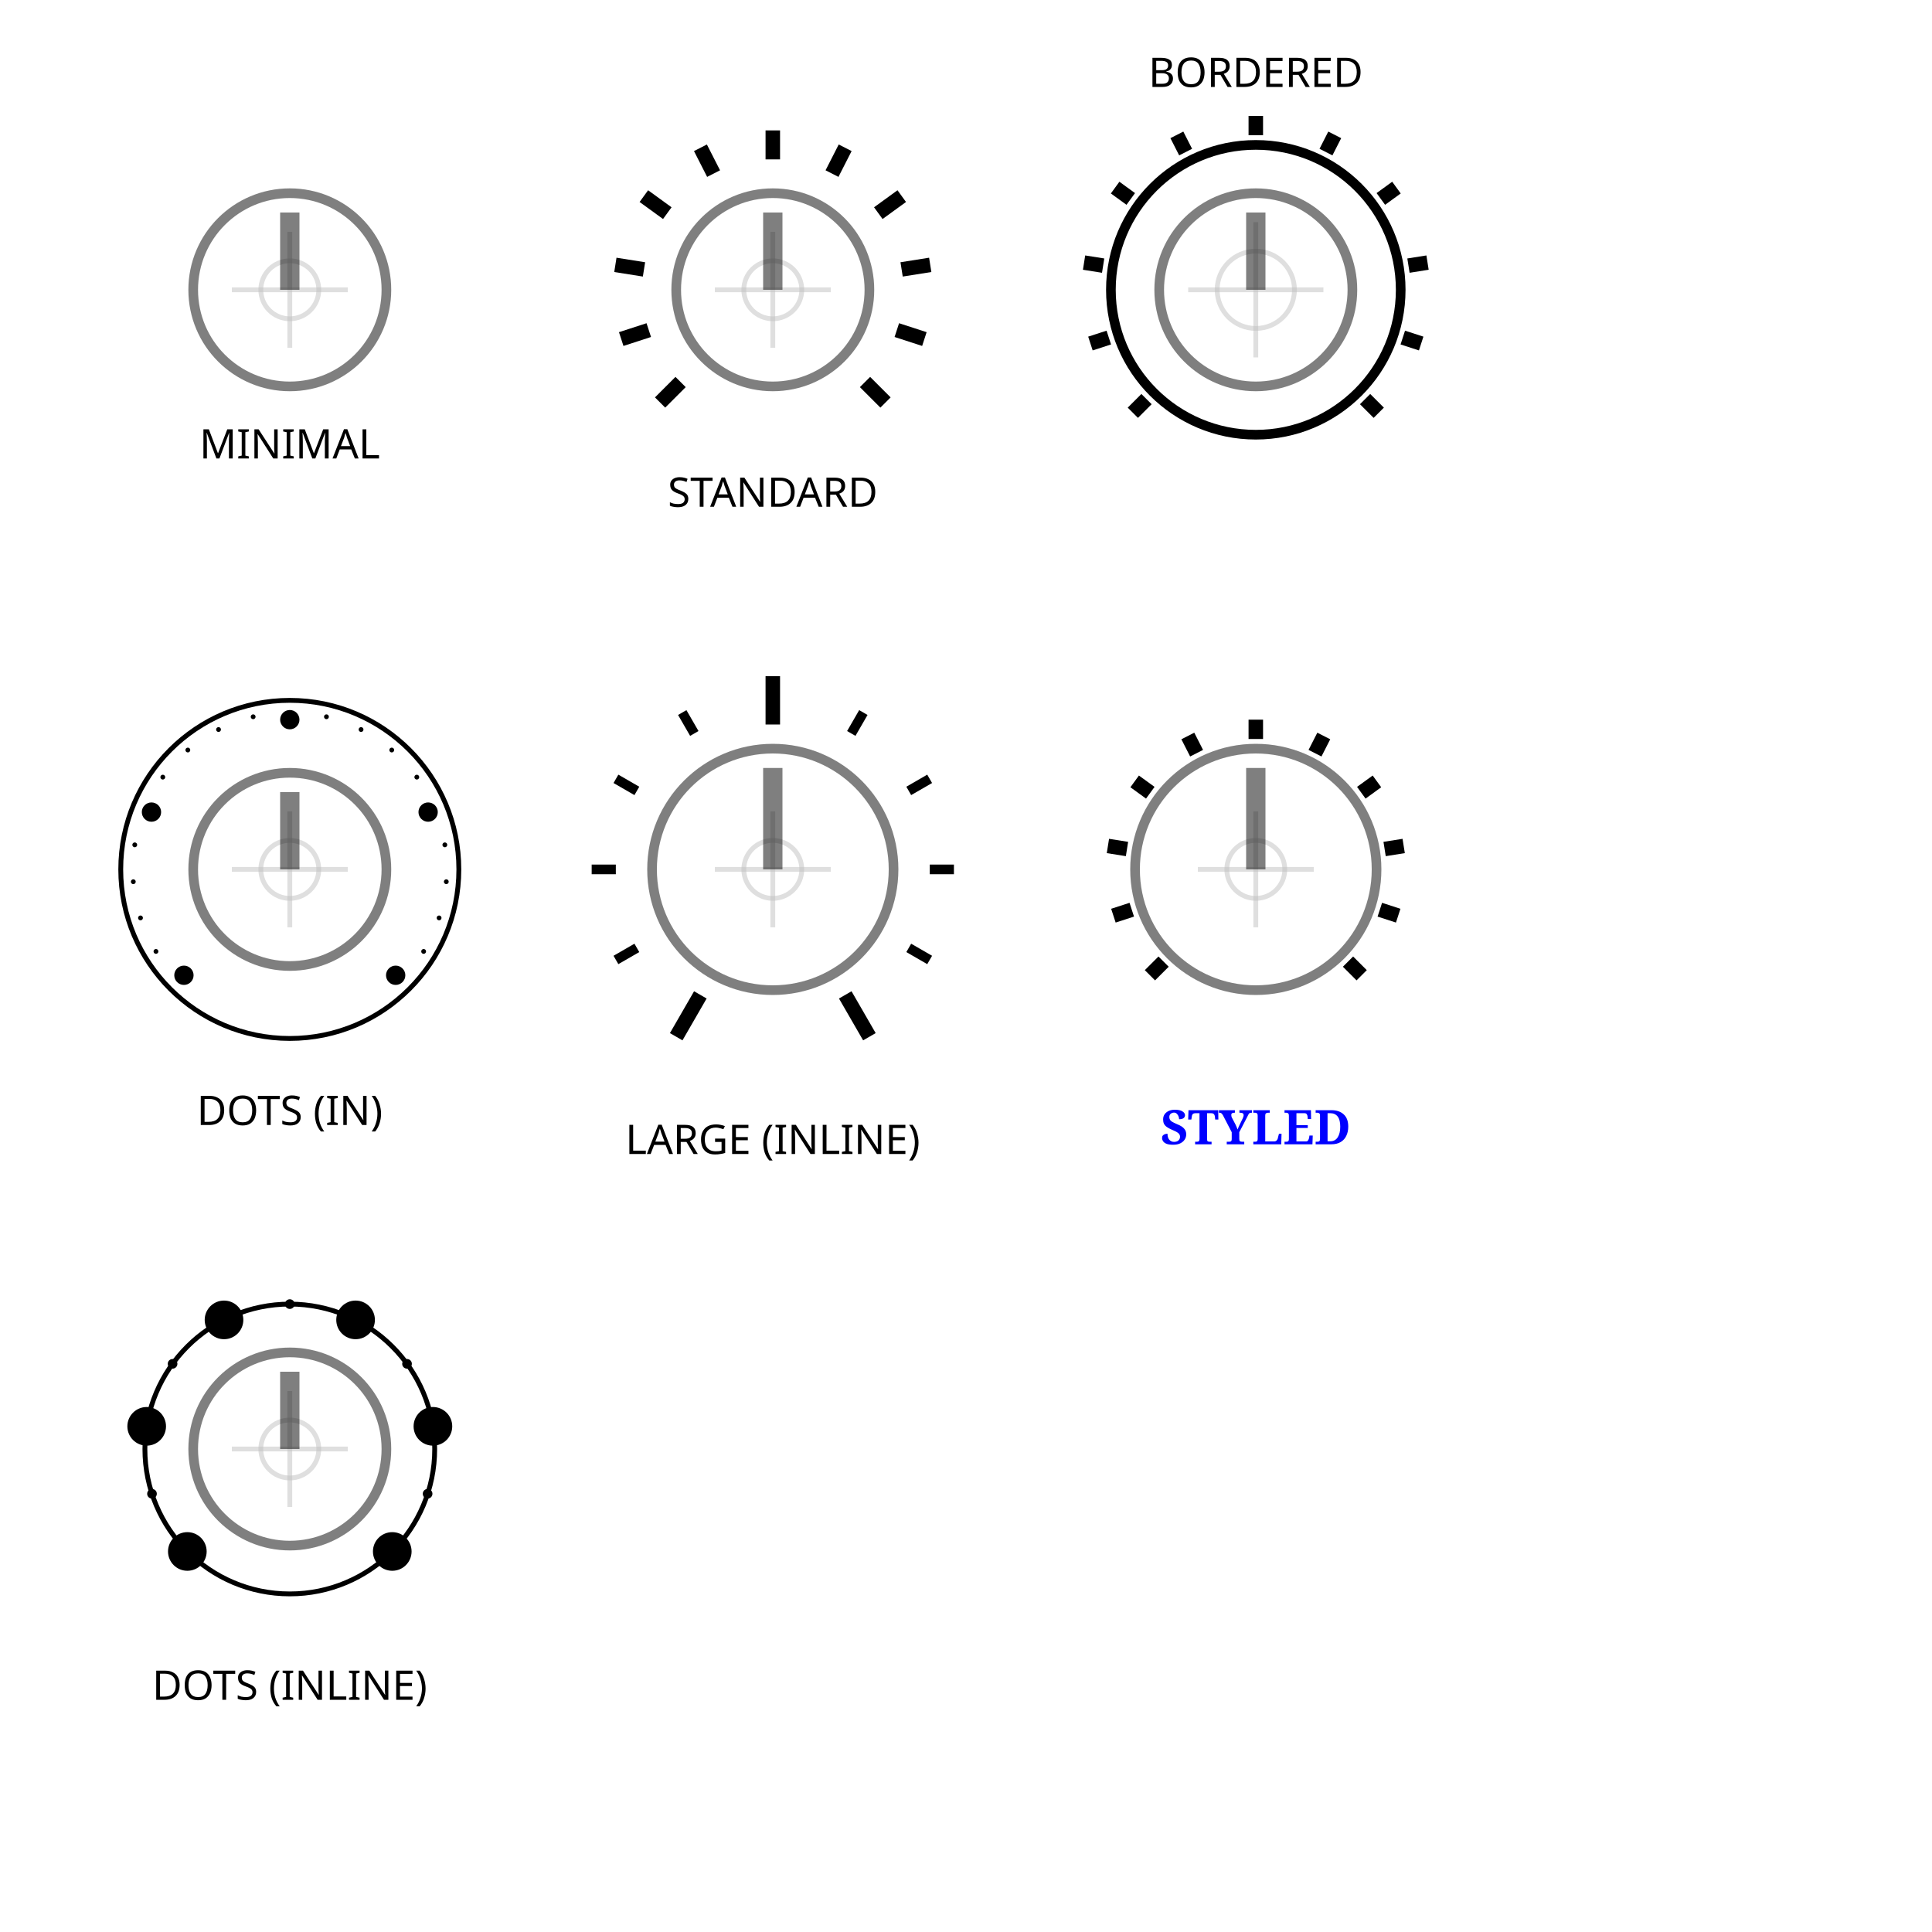
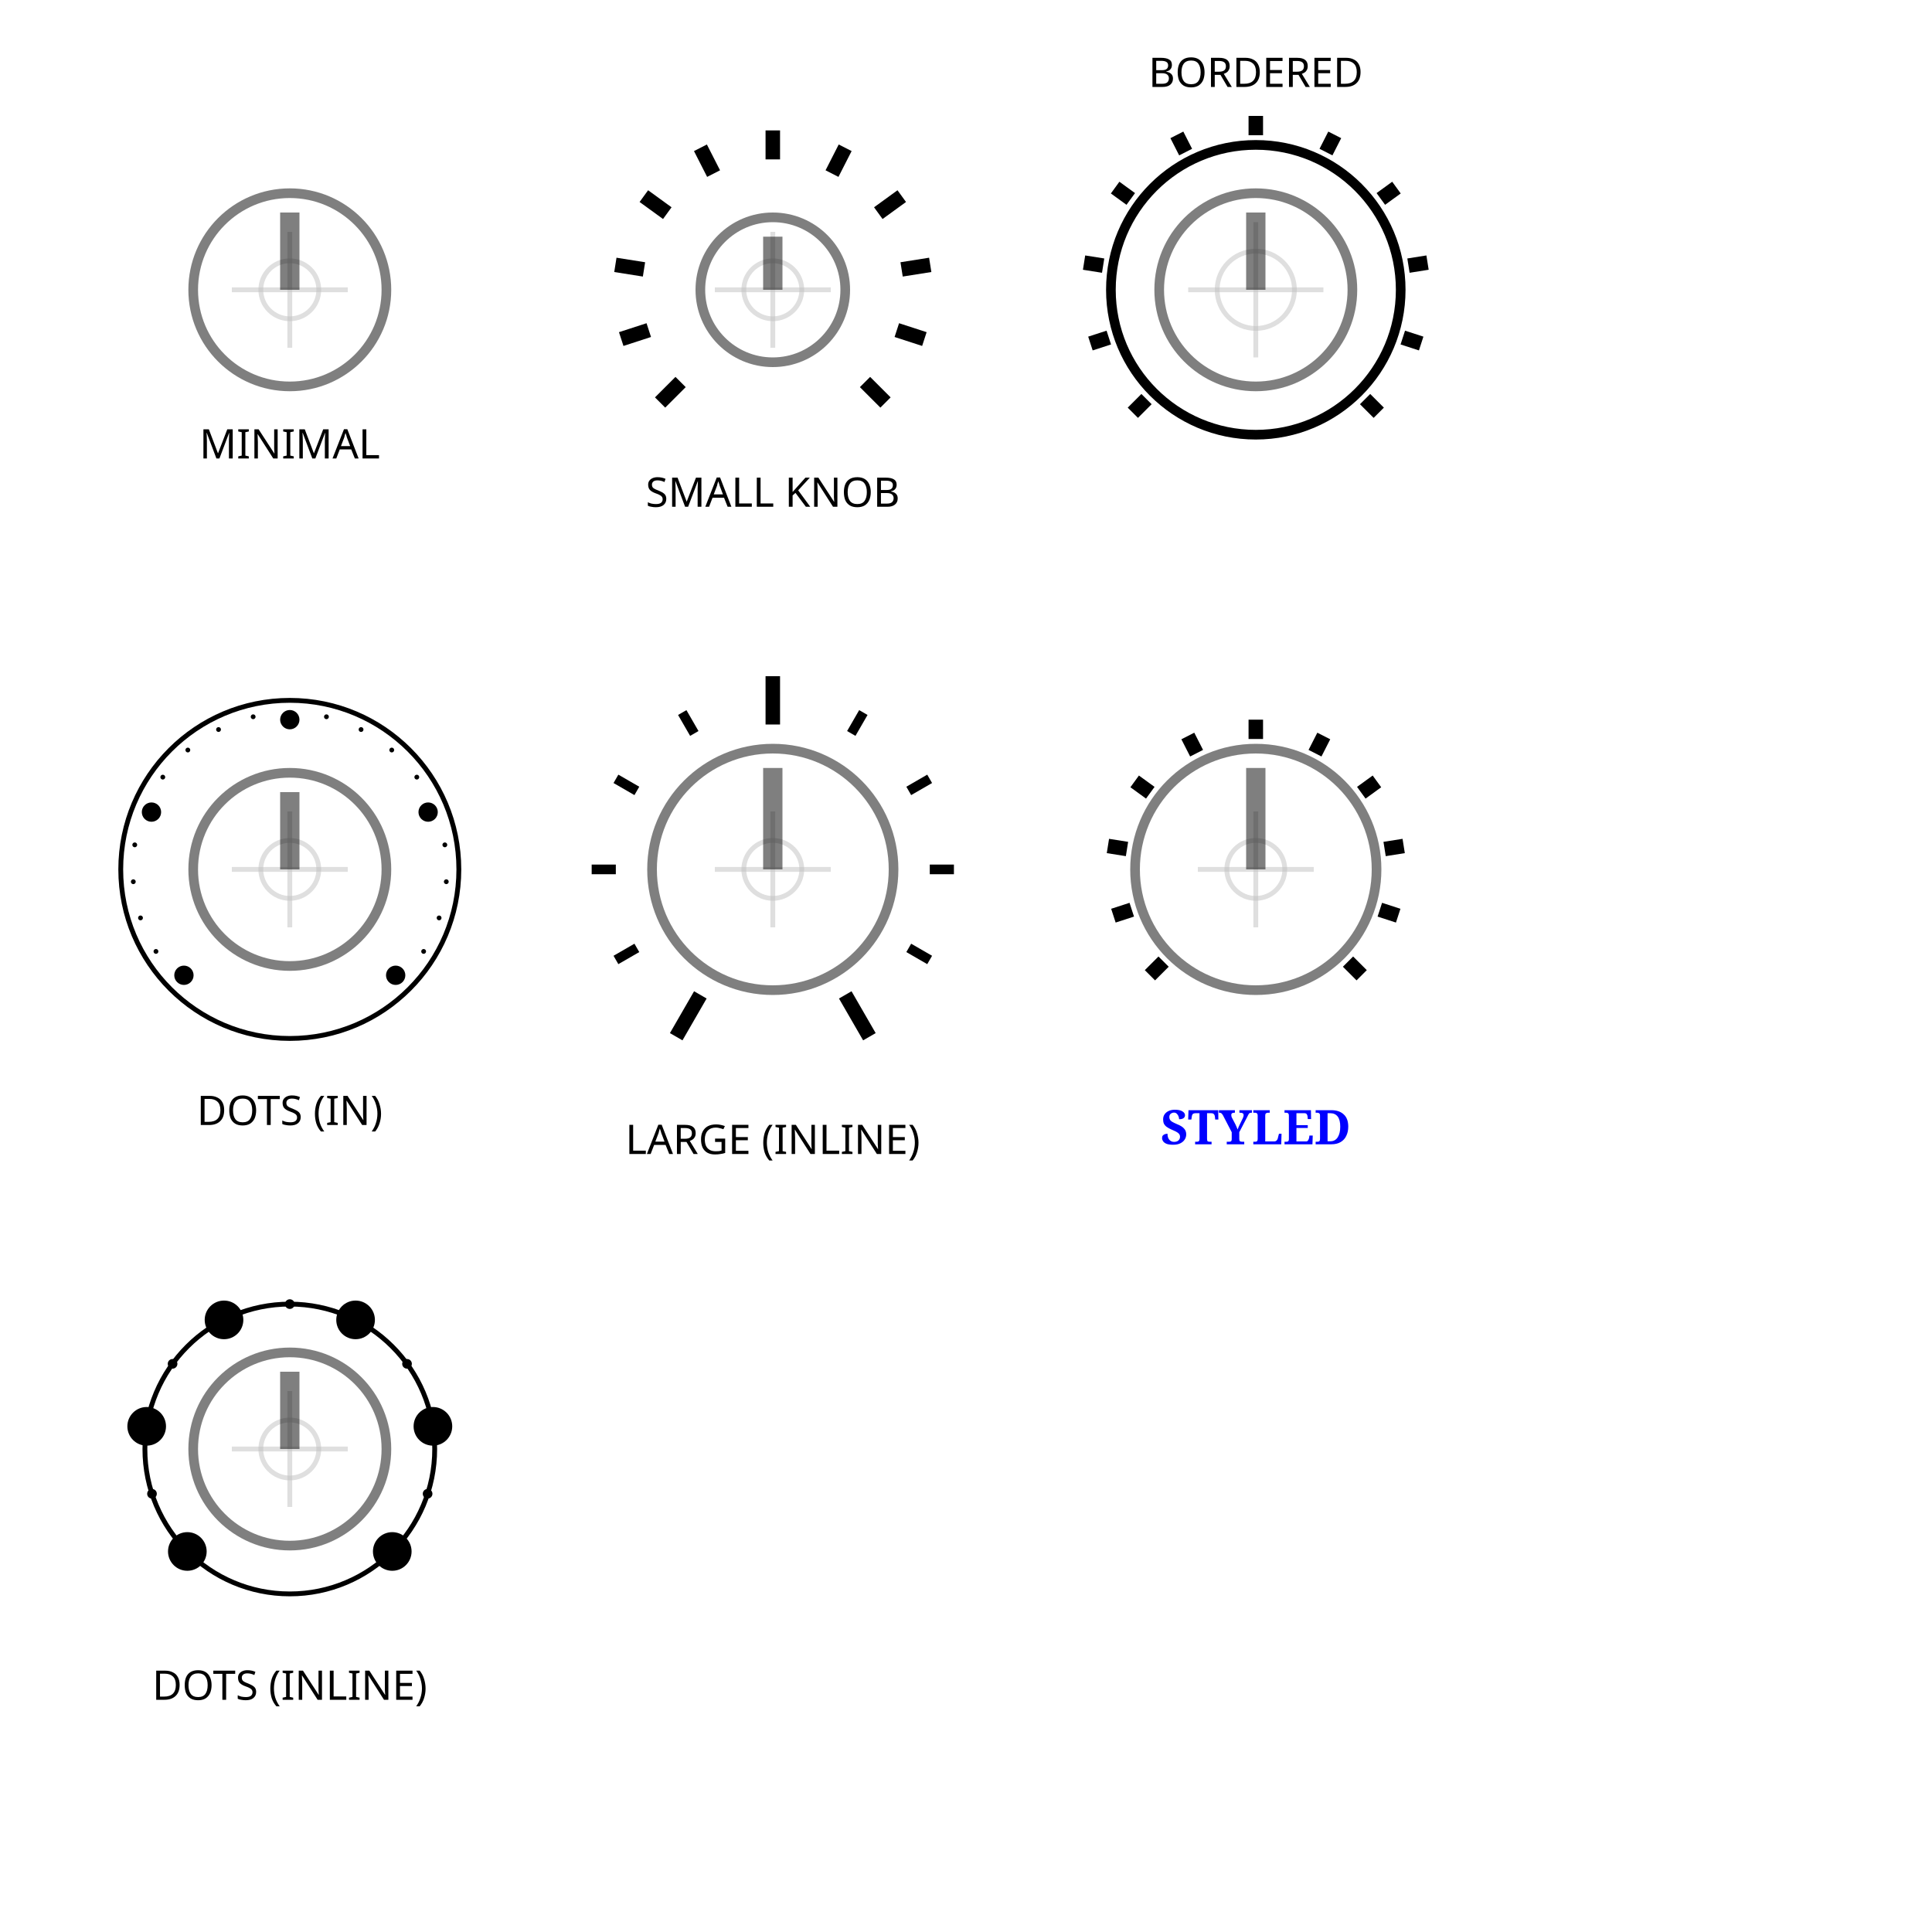
<svg xmlns="http://www.w3.org/2000/svg" baseProfile="full" height="200.0mm" version="1.1" viewBox="0 0 200.0 200.0" width="200.0mm">
  <defs />
  <rect fill="#ffffff" height="200.0" width="200.0" x="0" y="0" />
  <circle cx="30.0" cy="30.0" fill="none" r="3.0" stroke="gray" stroke-opacity="0.5" stroke-width="0.5" />
  <line stroke="gray" stroke-opacity="0.5" stroke-width="0.5" x1="24.0" x2="36.0" y1="30.0" y2="30.0" />
  <line stroke="gray" stroke-opacity="0.5" stroke-width="0.5" x1="30.0" x2="30.0" y1="24.0" y2="36.0" />
  <circle cx="30.0" cy="30.0" fill="white" opacity="0.5" r="10.0" stroke="black" stroke-width="1" />
  <line opacity="0.5" stroke="black" stroke-width="2" x1="30.0" x2="30.0" y1="30.0" y2="22.0" />
  <text fill="black" font-family="sans-serif" font-size="4.233" font-weight="normal" text-anchor="middle" x="30.0" y="47.463">MINIMAL</text>
  <circle cx="80.0" cy="30.0" fill="none" r="3.0" stroke="gray" stroke-opacity="0.5" stroke-width="0.5" />
  <line stroke="gray" stroke-opacity="0.5" stroke-width="0.5" x1="74.0" x2="86.0" y1="30.0" y2="30.0" />
  <line stroke="gray" stroke-opacity="0.5" stroke-width="0.5" x1="80.0" x2="80.0" y1="24.0" y2="36.0" />
  <line stroke="black" stroke-width="1.5" x1="70.454" x2="68.333" y1="39.546" y2="41.667" />
  <line stroke="black" stroke-width="1.5" x1="67.161" x2="64.308" y1="34.172" y2="35.099" />
  <line stroke="black" stroke-width="1.5" x1="66.666" x2="63.703" y1="27.888" y2="27.419" />
  <line stroke="black" stroke-width="1.5" x1="69.078" x2="66.651" y1="22.065" y2="20.302" />
  <line stroke="black" stroke-width="1.5" x1="73.871" x2="72.509" y1="17.971" y2="15.298" />
  <line stroke="black" stroke-width="1.5" x1="80.0" x2="80.0" y1="16.5" y2="13.5" />
  <line stroke="black" stroke-width="1.5" x1="86.129" x2="87.491" y1="17.971" y2="15.298" />
  <line stroke="black" stroke-width="1.5" x1="90.922" x2="93.349" y1="22.065" y2="20.302" />
  <line stroke="black" stroke-width="1.5" x1="93.334" x2="96.297" y1="27.888" y2="27.419" />
  <line stroke="black" stroke-width="1.5" x1="92.839" x2="95.692" y1="34.172" y2="35.099" />
  <line stroke="black" stroke-width="1.5" x1="89.546" x2="91.667" y1="39.546" y2="41.667" />
-   <circle cx="80.0" cy="30.0" fill="white" opacity="0.5" r="10.0" stroke="black" stroke-width="1" />
-   <line opacity="0.5" stroke="black" stroke-width="2" x1="80.0" x2="80.0" y1="30.0" y2="22.0" />
-   <text fill="black" font-family="sans-serif" font-size="4.233" font-weight="normal" text-anchor="middle" x="80.0" y="52.463">STANDARD</text>
+   <circle cx="80.0" cy="30.0" fill="white" opacity="0.5" r="7.5" stroke="black" stroke-width="1" />
+   <line opacity="0.5" stroke="black" stroke-width="2" x1="80.0" x2="80.0" y1="30.0" y2="24.5" />
+   <text fill="black" font-family="sans-serif" font-size="4.233" font-weight="normal" text-anchor="middle" x="80.0" y="52.463">SMALL KNOB</text>
  <circle cx="130.0" cy="30.0" fill="none" r="4.0" stroke="gray" stroke-opacity="0.5" stroke-width="0.5" />
  <line stroke="gray" stroke-opacity="0.5" stroke-width="0.5" x1="123.0" x2="137.0" y1="30.0" y2="30.0" />
  <line stroke="gray" stroke-opacity="0.5" stroke-width="0.5" x1="130.0" x2="130.0" y1="23.0" y2="37.0" />
  <circle cx="130.0" cy="30.0" fill="none" r="15.0" stroke="black" stroke-width="1.0" />
  <line stroke="black" stroke-width="1.5" x1="118.686" x2="117.272" y1="41.314" y2="42.728" />
  <line stroke="black" stroke-width="1.5" x1="114.783" x2="112.881" y1="34.944" y2="35.562" />
  <line stroke="black" stroke-width="1.5" x1="114.197" x2="112.222" y1="27.497" y2="27.184" />
  <line stroke="black" stroke-width="1.5" x1="117.056" x2="115.438" y1="20.595" y2="19.42" />
  <line stroke="black" stroke-width="1.5" x1="122.736" x2="121.828" y1="15.744" y2="13.962" />
  <line stroke="black" stroke-width="1.5" x1="130.0" x2="130.0" y1="14.0" y2="12.0" />
  <line stroke="black" stroke-width="1.5" x1="137.264" x2="138.172" y1="15.744" y2="13.962" />
  <line stroke="black" stroke-width="1.5" x1="142.944" x2="144.562" y1="20.595" y2="19.42" />
  <line stroke="black" stroke-width="1.5" x1="145.803" x2="147.778" y1="27.497" y2="27.184" />
  <line stroke="black" stroke-width="1.5" x1="145.217" x2="147.119" y1="34.944" y2="35.562" />
  <line stroke="black" stroke-width="1.5" x1="141.314" x2="142.728" y1="41.314" y2="42.728" />
  <circle cx="130.0" cy="30.0" fill="white" opacity="0.5" r="10.0" stroke="black" stroke-width="1" />
  <line opacity="0.5" stroke="black" stroke-width="2" x1="130.0" x2="130.0" y1="30.0" y2="22.0" />
  <text fill="black" font-family="sans-serif" font-size="4.233" font-weight="normal" text-anchor="middle" x="130.0" y="9.0">BORDERED</text>
  <circle cx="30.0" cy="90.0" fill="none" r="3.0" stroke="gray" stroke-opacity="0.5" stroke-width="0.5" />
  <line stroke="gray" stroke-opacity="0.5" stroke-width="0.5" x1="24.0" x2="36.0" y1="90.0" y2="90.0" />
  <line stroke="gray" stroke-opacity="0.5" stroke-width="0.5" x1="30.0" x2="30.0" y1="84.0" y2="96.0" />
  <circle cx="30.0" cy="90.0" fill="none" r="17.5" stroke="black" stroke-width="0.5" />
  <circle cx="19.04" cy="100.96" fill="black" r="1.0" />
  <circle cx="16.145" cy="98.491" fill="black" r="0.25" />
  <circle cx="14.545" cy="95.022" fill="black" r="0.25" />
  <circle cx="13.8" cy="91.275" fill="black" r="0.25" />
  <circle cx="13.95" cy="87.458" fill="black" r="0.25" />
  <circle cx="15.68" cy="84.068" fill="black" r="1.0" />
  <circle cx="16.853" cy="80.448" fill="black" r="0.25" />
  <circle cx="19.446" cy="77.643" fill="black" r="0.25" />
  <circle cx="22.623" cy="75.521" fill="black" r="0.25" />
  <circle cx="26.207" cy="74.199" fill="black" r="0.25" />
  <circle cx="30" cy="74.5" fill="black" r="1.0" />
  <circle cx="33.793" cy="74.199" fill="black" r="0.25" />
  <circle cx="37.377" cy="75.521" fill="black" r="0.25" />
  <circle cx="40.554" cy="77.643" fill="black" r="0.25" />
  <circle cx="43.147" cy="80.448" fill="black" r="0.25" />
  <circle cx="44.32" cy="84.068" fill="black" r="1.0" />
  <circle cx="46.05" cy="87.458" fill="black" r="0.25" />
  <circle cx="46.2" cy="91.275" fill="black" r="0.25" />
  <circle cx="45.455" cy="95.022" fill="black" r="0.25" />
  <circle cx="43.855" cy="98.491" fill="black" r="0.25" />
  <circle cx="40.96" cy="100.96" fill="black" r="1.0" />
  <circle cx="30.0" cy="90.0" fill="white" opacity="0.5" r="10.0" stroke="black" stroke-width="1" />
  <line opacity="0.5" stroke="black" stroke-width="2" x1="30.0" x2="30.0" y1="90.0" y2="82.0" />
  <text fill="black" font-family="sans-serif" font-size="4.233" font-weight="normal" text-anchor="middle" x="30.0" y="116.463">DOTS (IN)</text>
  <circle cx="80.0" cy="90.0" fill="none" r="3.0" stroke="gray" stroke-opacity="0.5" stroke-width="0.5" />
  <line stroke="gray" stroke-opacity="0.5" stroke-width="0.5" x1="74.0" x2="86.0" y1="90.0" y2="90.0" />
  <line stroke="gray" stroke-opacity="0.5" stroke-width="0.5" x1="80.0" x2="80.0" y1="84.0" y2="96.0" />
  <line stroke="black" stroke-width="1.5" x1="72.5" x2="70.0" y1="102.99" y2="107.321" />
  <line stroke="black" stroke-width="1" x1="65.927" x2="63.762" y1="98.125" y2="99.375" />
  <line stroke="black" stroke-width="1" x1="63.75" x2="61.25" y1="90.0" y2="90.0" />
  <line stroke="black" stroke-width="1" x1="65.927" x2="63.762" y1="81.875" y2="80.625" />
  <line stroke="black" stroke-width="1" x1="71.875" x2="70.625" y1="75.927" y2="73.762" />
  <line stroke="black" stroke-width="1.5" x1="80.0" x2="80.0" y1="75.0" y2="70.0" />
  <line stroke="black" stroke-width="1" x1="88.125" x2="89.375" y1="75.927" y2="73.762" />
  <line stroke="black" stroke-width="1" x1="94.073" x2="96.238" y1="81.875" y2="80.625" />
  <line stroke="black" stroke-width="1" x1="96.25" x2="98.75" y1="90.0" y2="90.0" />
  <line stroke="black" stroke-width="1" x1="94.073" x2="96.238" y1="98.125" y2="99.375" />
  <line stroke="black" stroke-width="1.5" x1="87.5" x2="90.0" y1="102.99" y2="107.321" />
  <circle cx="80.0" cy="90.0" fill="white" opacity="0.5" r="12.5" stroke="black" stroke-width="1" />
  <line opacity="0.5" stroke="black" stroke-width="2" x1="80.0" x2="80.0" y1="90.0" y2="79.5" />
  <text fill="black" font-family="sans-serif" font-size="4.233" font-weight="normal" text-anchor="middle" x="80.0" y="119.463">LARGE (INLINE)</text>
  <circle cx="130.0" cy="90.0" fill="none" r="3.0" stroke="gray" stroke-opacity="0.5" stroke-width="0.5" />
  <line stroke="gray" stroke-opacity="0.5" stroke-width="0.5" x1="124.0" x2="136.0" y1="90.0" y2="90.0" />
  <line stroke="gray" stroke-opacity="0.5" stroke-width="0.5" x1="130.0" x2="130.0" y1="84.0" y2="96.0" />
  <line stroke="black" stroke-width="1.5" x1="120.454" x2="119.04" y1="99.546" y2="100.96" />
  <line stroke="black" stroke-width="1.5" x1="117.161" x2="115.259" y1="94.172" y2="94.79" />
  <line stroke="black" stroke-width="1.5" x1="116.666" x2="114.691" y1="87.888" y2="87.575" />
  <line stroke="black" stroke-width="1.5" x1="119.078" x2="117.46" y1="82.065" y2="80.889" />
  <line stroke="black" stroke-width="1.5" x1="123.871" x2="122.963" y1="77.971" y2="76.189" />
  <line stroke="black" stroke-width="1.5" x1="130.0" x2="130.0" y1="76.5" y2="74.5" />
  <line stroke="black" stroke-width="1.5" x1="136.129" x2="137.037" y1="77.971" y2="76.189" />
  <line stroke="black" stroke-width="1.5" x1="140.922" x2="142.54" y1="82.065" y2="80.889" />
  <line stroke="black" stroke-width="1.5" x1="143.334" x2="145.309" y1="87.888" y2="87.575" />
  <line stroke="black" stroke-width="1.5" x1="142.839" x2="144.741" y1="94.172" y2="94.79" />
  <line stroke="black" stroke-width="1.5" x1="139.546" x2="140.96" y1="99.546" y2="100.96" />
  <circle cx="130.0" cy="90.0" fill="white" opacity="0.5" r="12.5" stroke="black" stroke-width="1" />
  <line opacity="0.5" stroke="black" stroke-width="2" x1="130.0" x2="130.0" y1="90.0" y2="79.5" />
  <text fill="blue" font-family="serif" font-size="4.939" font-weight="bold" text-anchor="middle" x="130.0" y="118.457">STYLED</text>
  <circle cx="30.0" cy="150.0" fill="none" r="3.0" stroke="gray" stroke-opacity="0.5" stroke-width="0.5" />
  <line stroke="gray" stroke-opacity="0.5" stroke-width="0.5" x1="24.0" x2="36.0" y1="150.0" y2="150.0" />
  <line stroke="gray" stroke-opacity="0.5" stroke-width="0.5" x1="30.0" x2="30.0" y1="144.0" y2="156.0" />
  <circle cx="30.0" cy="150.0" fill="none" r="15.0" stroke="black" stroke-width="0.5" />
  <circle cx="19.393" cy="160.607" fill="black" r="2.0" />
  <circle cx="15.734" cy="154.635" fill="black" r="0.5" />
  <circle cx="15.185" cy="147.653" fill="black" r="2.0" />
  <circle cx="17.865" cy="141.183" fill="black" r="0.5" />
  <circle cx="23.19" cy="136.635" fill="black" r="2.0" />
  <circle cx="30" cy="135.0" fill="black" r="0.5" />
  <circle cx="36.81" cy="136.635" fill="black" r="2.0" />
  <circle cx="42.135" cy="141.183" fill="black" r="0.5" />
  <circle cx="44.815" cy="147.653" fill="black" r="2.0" />
  <circle cx="44.266" cy="154.635" fill="black" r="0.5" />
  <circle cx="40.607" cy="160.607" fill="black" r="2.0" />
  <circle cx="30.0" cy="150.0" fill="white" opacity="0.5" r="10.0" stroke="black" stroke-width="1" />
  <line opacity="0.5" stroke="black" stroke-width="2" x1="30.0" x2="30.0" y1="150.0" y2="142.0" />
  <text fill="black" font-family="sans-serif" font-size="4.233" font-weight="normal" text-anchor="middle" x="30.0" y="175.963">DOTS (INLINE)</text>
</svg>
